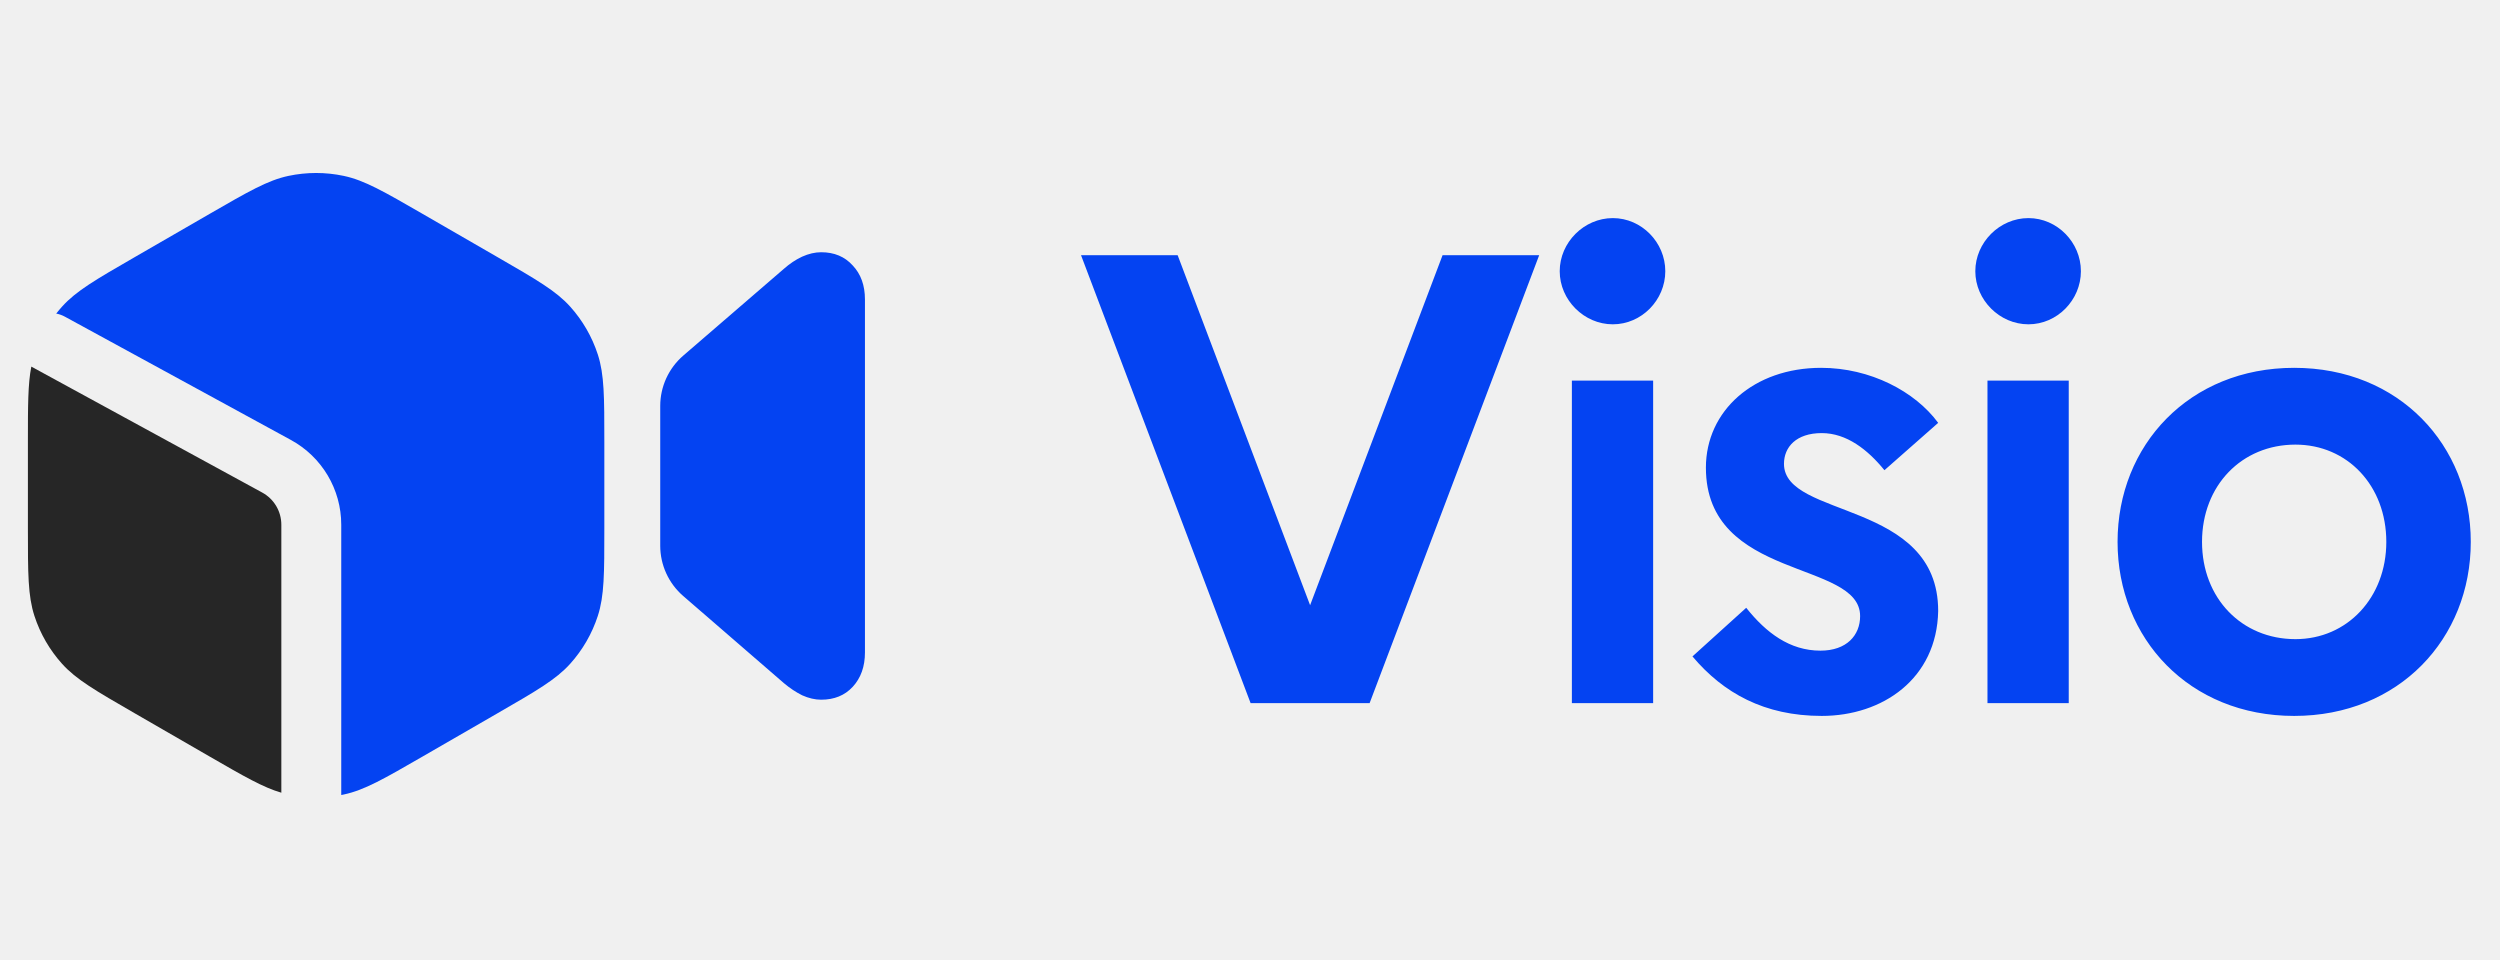
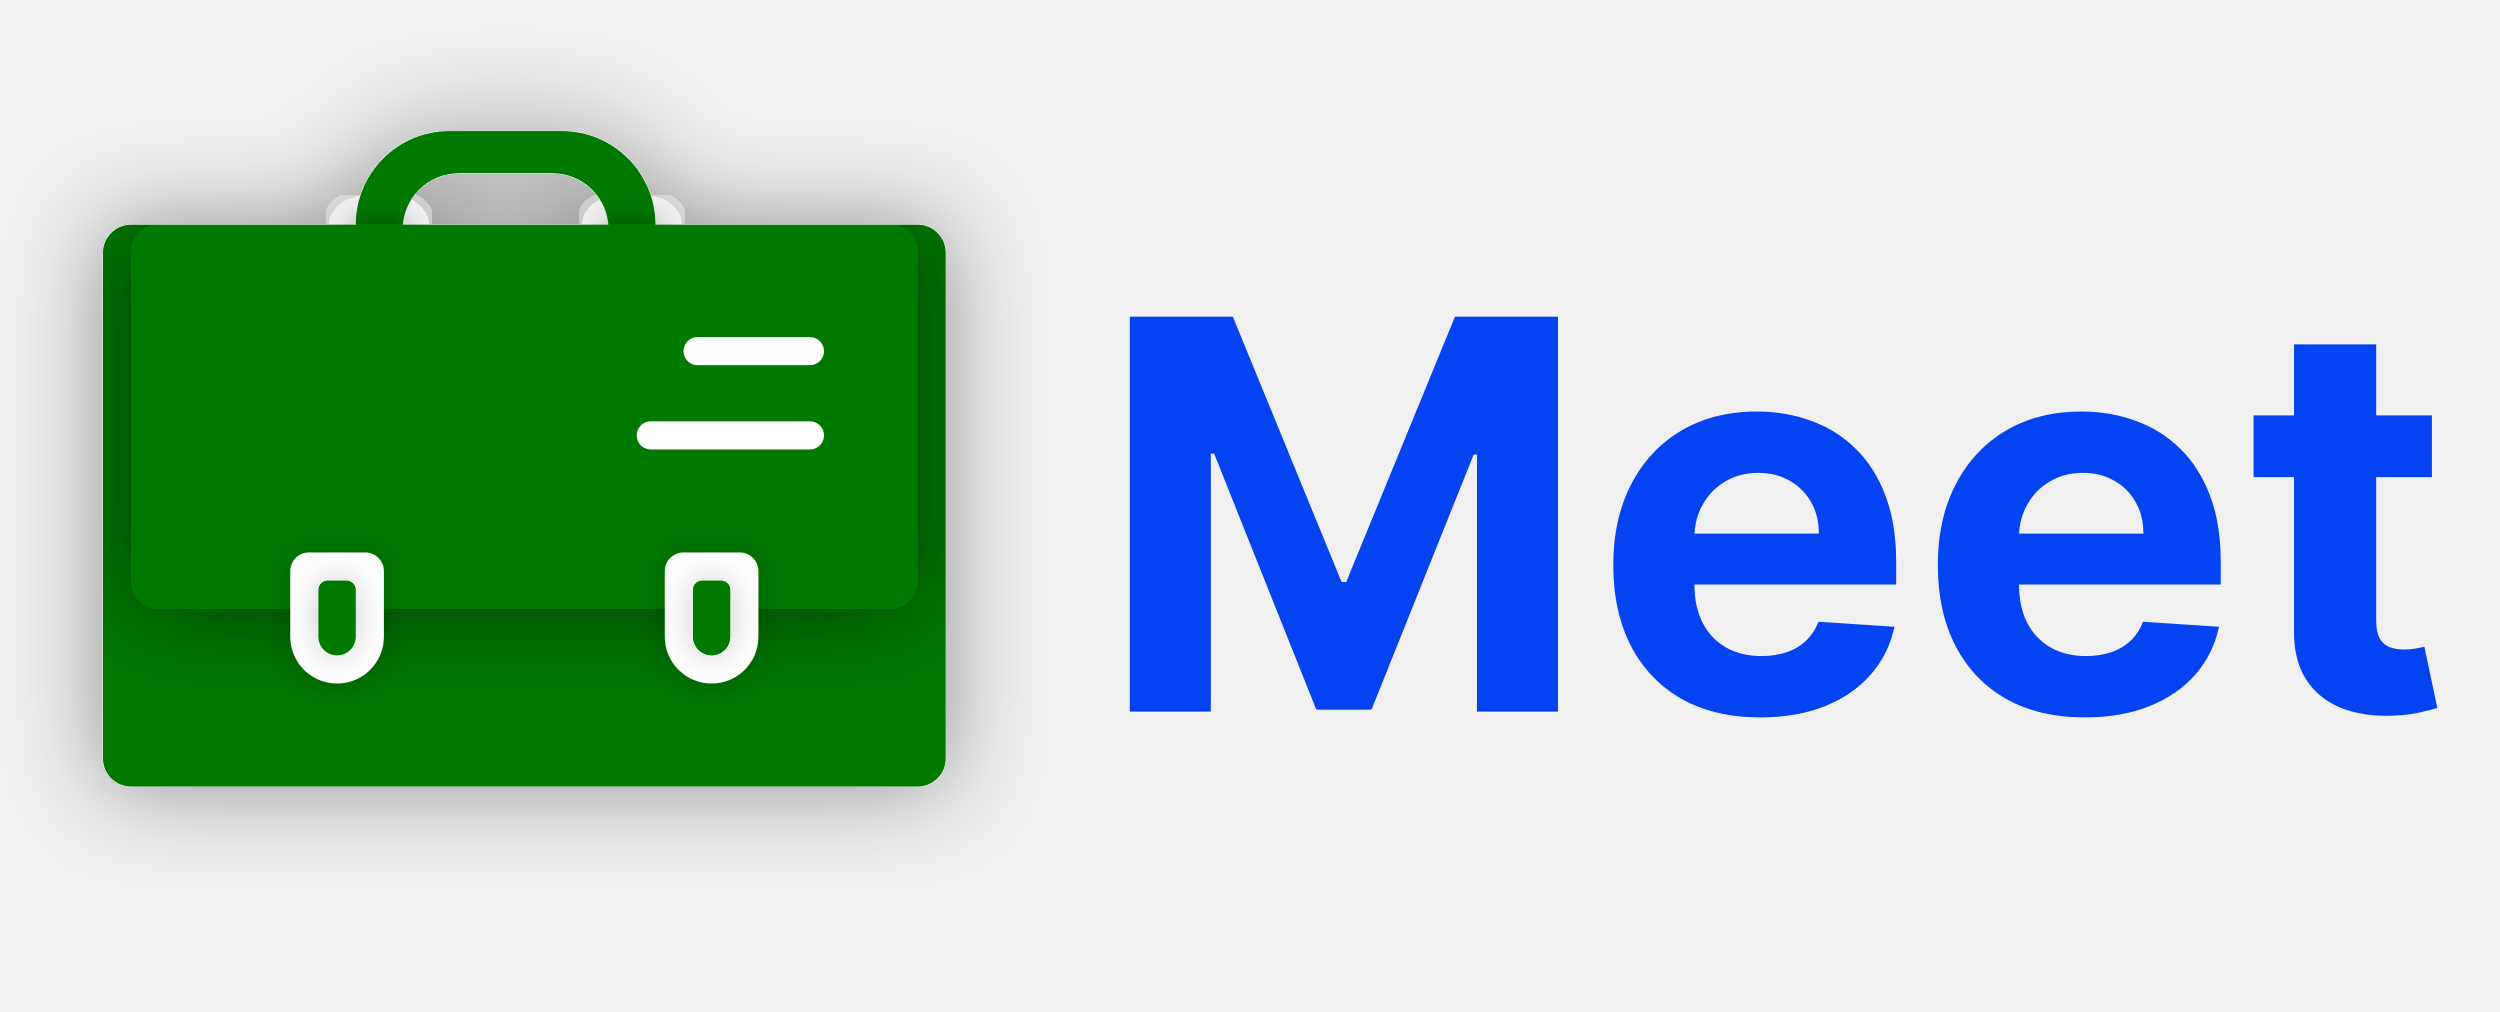
- <svg xmlns="http://www.w3.org/2000/svg" width="448" height="172" viewBox="0 0 448 172" fill="none">
-   <path d="M5.611 65.695C5 68.832 5 72.695 5 79.166V94.731C5 102.759 5 106.773 6.168 110.366C7.201 113.546 8.89 116.472 11.127 118.957C13.655 121.765 17.132 123.772 24.084 127.786L37.564 135.568C43.717 139.121 47.147 141.101 50.416 142.054V94.029C50.416 91.628 49.105 89.419 46.998 88.27L5.611 65.695Z" fill="#262626" />
-   <path d="M118.313 72.749V97.79C118.313 101.252 119.818 104.544 122.436 106.809L140.459 122.406C141.513 123.298 142.608 124.028 143.744 124.596C144.92 125.123 146.056 125.387 147.151 125.387C149.503 125.387 151.389 124.616 152.809 123.075C154.269 121.493 154.999 119.445 154.999 116.93V53.658C154.999 51.143 154.269 49.115 152.809 47.574C151.389 45.992 149.503 45.201 147.151 45.201C146.056 45.201 144.92 45.465 143.744 45.992C142.608 46.519 141.513 47.249 140.459 48.182L122.45 63.717C119.823 65.983 118.313 69.28 118.313 72.749Z" fill="#0443F2" />
-   <path d="M11.634 56.752C11.133 56.479 10.608 56.294 10.076 56.191C10.411 55.763 10.762 55.345 11.128 54.939C13.656 52.132 17.132 50.124 24.084 46.111L37.564 38.328C44.517 34.314 47.993 32.307 51.689 31.521C54.959 30.826 58.338 30.826 61.608 31.521C65.304 32.307 68.78 34.314 75.733 38.328L89.053 46.019C89.107 46.049 89.16 46.08 89.213 46.111C96.165 50.124 99.642 52.132 102.17 54.939C104.407 57.424 106.096 60.351 107.13 63.53C108.297 67.124 108.297 71.138 108.297 79.166V94.731C108.297 102.759 108.297 106.773 107.13 110.366C106.096 113.546 104.407 116.473 102.17 118.957C99.642 121.765 96.165 123.772 89.213 127.785C89.154 127.82 89.094 127.855 89.034 127.889L75.733 135.568C68.78 139.582 65.304 141.589 61.608 142.375C61.456 142.407 61.304 142.438 61.152 142.467L61.152 94.029C61.152 87.7 57.695 81.876 52.139 78.846L11.634 56.752Z" fill="#0443F2" />
-   <path d="M193.72 45.733H211.035L234.771 108.456L258.507 45.733H275.821L245.435 126H224.107L193.72 45.733ZM289.019 58.117C283.859 58.117 279.501 53.76 279.501 48.6C279.501 43.44 283.859 39.083 289.019 39.083C294.179 39.083 298.421 43.44 298.421 48.6C298.421 53.76 294.179 58.117 289.019 58.117ZM281.68 126V68.208H296.243V126H281.68ZM303.29 117.629L312.922 108.915C316.477 113.387 320.72 116.597 326.224 116.597C330.925 116.597 333.333 113.845 333.333 110.405C333.333 100.315 305.698 104.099 305.698 83.803C305.698 73.597 314.298 65.915 326.338 65.915C335.168 65.915 343.194 70.157 347.322 75.776L337.69 84.261C334.709 80.592 330.925 77.611 326.453 77.611C321.866 77.611 319.688 80.133 319.688 83.115C319.688 92.976 347.322 89.536 347.322 109.488C347.093 121.643 337.346 128.293 326.453 128.293C316.133 128.293 308.794 124.165 303.29 117.629ZM363.494 58.117C358.334 58.117 353.977 53.76 353.977 48.6C353.977 43.44 358.334 39.083 363.494 39.083C368.654 39.083 372.897 43.44 372.897 48.6C372.897 53.76 368.654 58.117 363.494 58.117ZM356.155 126V68.208H370.718V126H356.155ZM411.115 65.915C429.92 65.915 442.763 79.789 442.763 97.104C442.763 114.419 429.92 128.293 411.115 128.293C392.309 128.293 379.467 114.419 379.467 97.104C379.467 79.789 392.309 65.915 411.115 65.915ZM411.344 114.533C420.632 114.533 427.627 107.08 427.627 97.104C427.627 87.013 420.632 79.675 411.344 79.675C401.712 79.675 394.603 87.013 394.603 97.104C394.603 107.195 401.712 114.533 411.344 114.533Z" fill="#0443F2" />
+ <svg xmlns="http://www.w3.org/2000/svg" width="267" height="108" viewBox="0 0 267 108" fill="none">
+   <g filter="url(#filter0_d_49_246)">
+     <path d="M70 24.5H65C65 21.186 62.314 18.5 59 18.5H49C45.686 18.5 43 21.186 43 24.5H38V24C38 18.477 42.477 14 48 14H60C65.523 14 70 18.477 70 24V24.5Z" fill="#007900" />
+     <g filter="url(#filter1_d_49_246)">
+       <rect x="38" y="24" width="5" height="2" fill="#007900" />
+     </g>
+     <g filter="url(#filter2_d_49_246)">
+       <rect x="65" y="24" width="5" height="2" fill="#007900" />
+     </g>
+     <g clip-path="url(#clip0_49_246)">
+       <rect x="11" y="24" width="90" height="60" rx="3" fill="#007900" />
+       <g filter="url(#filter3_d_49_246)">
+         <path d="M14 27C14 25.343 15.343 24 17 24H95C96.657 24 98 25.343 98 27V62C98 63.657 96.657 65 95 65H17C15.343 65 14 63.657 14 62V27Z" fill="#007900" />
+       </g>
+       <g filter="url(#filter4_d_49_246)">
+         <path d="M31 61C31 59.895 31.895 59 33 59H39C40.105 59 41 59.895 41 61V68C41 70.761 38.761 73 36 73C33.239 73 31 70.761 31 68V61Z" fill="white" />
+       </g>
+       <g filter="url(#filter5_d_49_246)">
+         <path d="M34 63C34 62.448 34.448 62 35 62H37C37.552 62 38 62.448 38 63V68C38 69.105 37.105 70 36 70C34.895 70 34 69.105 34 68V63Z" fill="#007900" />
+       </g>
+       <g filter="url(#filter6_d_49_246)">
+         <path d="M71 61C71 59.895 71.895 59 73 59H79C80.105 59 81 59.895 81 61V68C81 70.761 78.761 73 76 73C73.239 73 71 70.761 71 68V61Z" fill="white" />
+       </g>
+       <g filter="url(#filter7_d_49_246)">
+         <path d="M74 63C74 62.448 74.448 62 75 62H77C77.552 62 78 62.448 78 63V68C78 69.105 77.105 70 76 70C74.895 70 74 69.105 74 68V63Z" fill="#007900" />
+       </g>
+       <line x1="1.5" y1="-1.5" x2="13.5" y2="-1.5" transform="matrix(-1 -5.82819e-08 -5.82819e-08 1 88 39)" stroke="white" stroke-width="3" stroke-linecap="round" />
+       <line x1="1.5" y1="-1.5" x2="18.5" y2="-1.5" transform="matrix(-1 -8.74228e-08 -8.74228e-08 1 88 48)" stroke="white" stroke-width="3" stroke-linecap="round" />
+     </g>
+   </g>
+   <path d="M120.666 33.818H131.665L143.281 62.159H143.776L155.392 33.818H166.391V76H157.74V48.545H157.39L146.474 75.794H140.583L129.667 48.442H129.317V76H120.666V33.818ZM187.991 76.618C184.737 76.618 181.936 75.959 179.588 74.641C177.254 73.309 175.455 71.428 174.192 68.997C172.928 66.553 172.297 63.663 172.297 60.326C172.297 57.072 172.928 54.216 174.192 51.758C175.455 49.3 177.233 47.385 179.526 46.011C181.833 44.638 184.538 43.952 187.641 43.952C189.728 43.952 191.671 44.288 193.47 44.961C195.282 45.62 196.862 46.615 198.207 47.947C199.567 49.279 200.624 50.955 201.379 52.973C202.134 54.978 202.512 57.326 202.512 60.017V62.427H175.798V56.989H194.253C194.253 55.726 193.978 54.607 193.429 53.632C192.88 52.657 192.117 51.895 191.143 51.346C190.181 50.783 189.062 50.501 187.785 50.501C186.453 50.501 185.273 50.81 184.243 51.428C183.227 52.032 182.43 52.849 181.854 53.879C181.277 54.895 180.982 56.028 180.968 57.278V62.447C180.968 64.013 181.256 65.365 181.833 66.505C182.423 67.645 183.254 68.523 184.325 69.141C185.396 69.759 186.666 70.068 188.135 70.068C189.11 70.068 190.003 69.931 190.813 69.656C191.623 69.382 192.317 68.97 192.893 68.421C193.47 67.871 193.909 67.198 194.211 66.402L202.327 66.938C201.915 68.887 201.07 70.59 199.793 72.046C198.53 73.487 196.896 74.613 194.891 75.423C192.9 76.22 190.6 76.618 187.991 76.618ZM222.655 76.618C219.401 76.618 216.6 75.959 214.252 74.641C211.918 73.309 210.119 71.428 208.856 68.997C207.592 66.553 206.961 63.663 206.961 60.326C206.961 57.072 207.592 54.216 208.856 51.758C210.119 49.3 211.897 47.385 214.19 46.011C216.497 44.638 219.202 43.952 222.305 43.952C224.392 43.952 226.335 44.288 228.134 44.961C229.947 45.62 231.526 46.615 232.871 47.947C234.231 49.279 235.288 50.955 236.043 52.973C236.798 54.978 237.176 57.326 237.176 60.017V62.427H210.462V56.989H228.917C228.917 55.726 228.642 54.607 228.093 53.632C227.544 52.657 226.782 51.895 225.807 51.346C224.845 50.783 223.726 50.501 222.449 50.501C221.117 50.501 219.937 50.81 218.907 51.428C217.891 52.032 217.094 52.849 216.518 53.879C215.941 54.895 215.646 56.028 215.632 57.278V62.447C215.632 64.013 215.92 65.365 216.497 66.505C217.087 67.645 217.918 68.523 218.989 69.141C220.06 69.759 221.33 70.068 222.8 70.068C223.774 70.068 224.667 69.931 225.477 69.656C226.287 69.382 226.981 68.97 227.557 68.421C228.134 67.871 228.573 67.198 228.876 66.402L236.991 66.938C236.579 68.887 235.734 70.59 234.457 72.046C233.194 73.487 231.56 74.613 229.555 75.423C227.564 76.22 225.264 76.618 222.655 76.618ZM259.729 44.364V50.955H240.677V44.364H259.729ZM245.003 36.784H253.777V66.278C253.777 67.088 253.9 67.72 254.148 68.173C254.395 68.613 254.738 68.922 255.177 69.1C255.631 69.279 256.152 69.368 256.743 69.368C257.155 69.368 257.567 69.334 257.979 69.265C258.39 69.183 258.706 69.121 258.926 69.079L260.306 75.609C259.867 75.746 259.249 75.904 258.452 76.082C257.656 76.275 256.688 76.391 255.548 76.433C253.434 76.515 251.58 76.233 249.987 75.588C248.408 74.943 247.179 73.94 246.3 72.581C245.421 71.222 244.989 69.505 245.003 67.432V36.784Z" fill="#0443F2" />
+   <defs>
+     <filter id="filter0_d_49_246" x="-10" y="-10" width="128" height="128" filterUnits="userSpaceOnUse" color-interpolation-filters="sRGB">
+       <feFlood flood-opacity="0" result="BackgroundImageFix" />
+       <feColorMatrix in="SourceAlpha" type="matrix" values="0 0 0 0 0 0 0 0 0 0 0 0 0 0 0 0 0 0 127 0" result="hardAlpha" />
+       <feOffset />
+       <feGaussianBlur stdDeviation="5" />
+       <feComposite in2="hardAlpha" operator="out" />
+       <feColorMatrix type="matrix" values="0 0 0 0 0 0 0 0 0 0 0 0 0 0 0 0 0 0 0.4 0" />
+       <feBlend mode="normal" in2="BackgroundImageFix" result="effect1_dropShadow_49_246" />
+       <feBlend mode="normal" in="SourceGraphic" in2="effect1_dropShadow_49_246" result="shape" />
+     </filter>
+     <filter id="filter1_d_49_246" x="34.9" y="20.9" width="11.2" height="8.2" filterUnits="userSpaceOnUse" color-interpolation-filters="sRGB">
+       <feFlood flood-opacity="0" result="BackgroundImageFix" />
+       <feColorMatrix in="SourceAlpha" type="matrix" values="0 0 0 0 0 0 0 0 0 0 0 0 0 0 0 0 0 0 127 0" result="hardAlpha" />
+       <feOffset />
+       <feGaussianBlur stdDeviation="1.55" />
+       <feComposite in2="hardAlpha" operator="out" />
+       <feColorMatrix type="matrix" values="0 0 0 0 0 0 0 0 0 0 0 0 0 0 0 0 0 0 0.5 0" />
+       <feBlend mode="normal" in2="BackgroundImageFix" result="effect1_dropShadow_49_246" />
+       <feBlend mode="normal" in="SourceGraphic" in2="effect1_dropShadow_49_246" result="shape" />
+     </filter>
+     <filter id="filter2_d_49_246" x="61.9" y="20.9" width="11.2" height="8.2" filterUnits="userSpaceOnUse" color-interpolation-filters="sRGB">
+       <feFlood flood-opacity="0" result="BackgroundImageFix" />
+       <feColorMatrix in="SourceAlpha" type="matrix" values="0 0 0 0 0 0 0 0 0 0 0 0 0 0 0 0 0 0 127 0" result="hardAlpha" />
+       <feOffset />
+       <feGaussianBlur stdDeviation="1.55" />
+       <feComposite in2="hardAlpha" operator="out" />
+       <feColorMatrix type="matrix" values="0 0 0 0 0 0 0 0 0 0 0 0 0 0 0 0 0 0 0.5 0" />
+       <feBlend mode="normal" in2="BackgroundImageFix" result="effect1_dropShadow_49_246" />
+       <feBlend mode="normal" in="SourceGraphic" in2="effect1_dropShadow_49_246" result="shape" />
+     </filter>
+     <filter id="filter3_d_49_246" x="4" y="14" width="104" height="61" filterUnits="userSpaceOnUse" color-interpolation-filters="sRGB">
+       <feFlood flood-opacity="0" result="BackgroundImageFix" />
+       <feColorMatrix in="SourceAlpha" type="matrix" values="0 0 0 0 0 0 0 0 0 0 0 0 0 0 0 0 0 0 127 0" result="hardAlpha" />
+       <feOffset />
+       <feGaussianBlur stdDeviation="5" />
+       <feComposite in2="hardAlpha" operator="out" />
+       <feColorMatrix type="matrix" values="0 0 0 0 0 0 0 0 0 0 0 0 0 0 0 0 0 0 0.5 0" />
+       <feBlend mode="normal" in2="BackgroundImageFix" result="effect1_dropShadow_49_246" />
+       <feBlend mode="normal" in="SourceGraphic" in2="effect1_dropShadow_49_246" result="shape" />
+     </filter>
+     <filter id="filter4_d_49_246" x="27.6" y="55.6" width="16.8" height="20.8" filterUnits="userSpaceOnUse" color-interpolation-filters="sRGB">
+       <feFlood flood-opacity="0" result="BackgroundImageFix" />
+       <feColorMatrix in="SourceAlpha" type="matrix" values="0 0 0 0 0 0 0 0 0 0 0 0 0 0 0 0 0 0 127 0" result="hardAlpha" />
+       <feOffset />
+       <feGaussianBlur stdDeviation="1.7" />
+       <feComposite in2="hardAlpha" operator="out" />
+       <feColorMatrix type="matrix" values="0 0 0 0 0 0 0 0 0 0 0 0 0 0 0 0 0 0 0.2 0" />
+       <feBlend mode="normal" in2="BackgroundImageFix" result="effect1_dropShadow_49_246" />
+       <feBlend mode="normal" in="SourceGraphic" in2="effect1_dropShadow_49_246" result="shape" />
+     </filter>
+     <filter id="filter5_d_49_246" x="30.6" y="58.6" width="10.8" height="14.8" filterUnits="userSpaceOnUse" color-interpolation-filters="sRGB">
+       <feFlood flood-opacity="0" result="BackgroundImageFix" />
+       <feColorMatrix in="SourceAlpha" type="matrix" values="0 0 0 0 0 0 0 0 0 0 0 0 0 0 0 0 0 0 127 0" result="hardAlpha" />
+       <feOffset />
+       <feGaussianBlur stdDeviation="1.7" />
+       <feComposite in2="hardAlpha" operator="out" />
+       <feColorMatrix type="matrix" values="0 0 0 0 0 0 0 0 0 0 0 0 0 0 0 0 0 0 0.2 0" />
+       <feBlend mode="normal" in2="BackgroundImageFix" result="effect1_dropShadow_49_246" />
+       <feBlend mode="normal" in="SourceGraphic" in2="effect1_dropShadow_49_246" result="shape" />
+     </filter>
+     <filter id="filter6_d_49_246" x="67.6" y="55.6" width="16.8" height="20.8" filterUnits="userSpaceOnUse" color-interpolation-filters="sRGB">
+       <feFlood flood-opacity="0" result="BackgroundImageFix" />
+       <feColorMatrix in="SourceAlpha" type="matrix" values="0 0 0 0 0 0 0 0 0 0 0 0 0 0 0 0 0 0 127 0" result="hardAlpha" />
+       <feOffset />
+       <feGaussianBlur stdDeviation="1.7" />
+       <feComposite in2="hardAlpha" operator="out" />
+       <feColorMatrix type="matrix" values="0 0 0 0 0 0 0 0 0 0 0 0 0 0 0 0 0 0 0.2 0" />
+       <feBlend mode="normal" in2="BackgroundImageFix" result="effect1_dropShadow_49_246" />
+       <feBlend mode="normal" in="SourceGraphic" in2="effect1_dropShadow_49_246" result="shape" />
+     </filter>
+     <filter id="filter7_d_49_246" x="70.6" y="58.6" width="10.8" height="14.8" filterUnits="userSpaceOnUse" color-interpolation-filters="sRGB">
+       <feFlood flood-opacity="0" result="BackgroundImageFix" />
+       <feColorMatrix in="SourceAlpha" type="matrix" values="0 0 0 0 0 0 0 0 0 0 0 0 0 0 0 0 0 0 127 0" result="hardAlpha" />
+       <feOffset />
+       <feGaussianBlur stdDeviation="1.7" />
+       <feComposite in2="hardAlpha" operator="out" />
+       <feColorMatrix type="matrix" values="0 0 0 0 0 0 0 0 0 0 0 0 0 0 0 0 0 0 0.2 0" />
+       <feBlend mode="normal" in2="BackgroundImageFix" result="effect1_dropShadow_49_246" />
+       <feBlend mode="normal" in="SourceGraphic" in2="effect1_dropShadow_49_246" result="shape" />
+     </filter>
+     <clipPath id="clip0_49_246">
+       <rect x="11" y="24" width="90" height="60" rx="3" fill="white" />
+     </clipPath>
+   </defs>
</svg>
